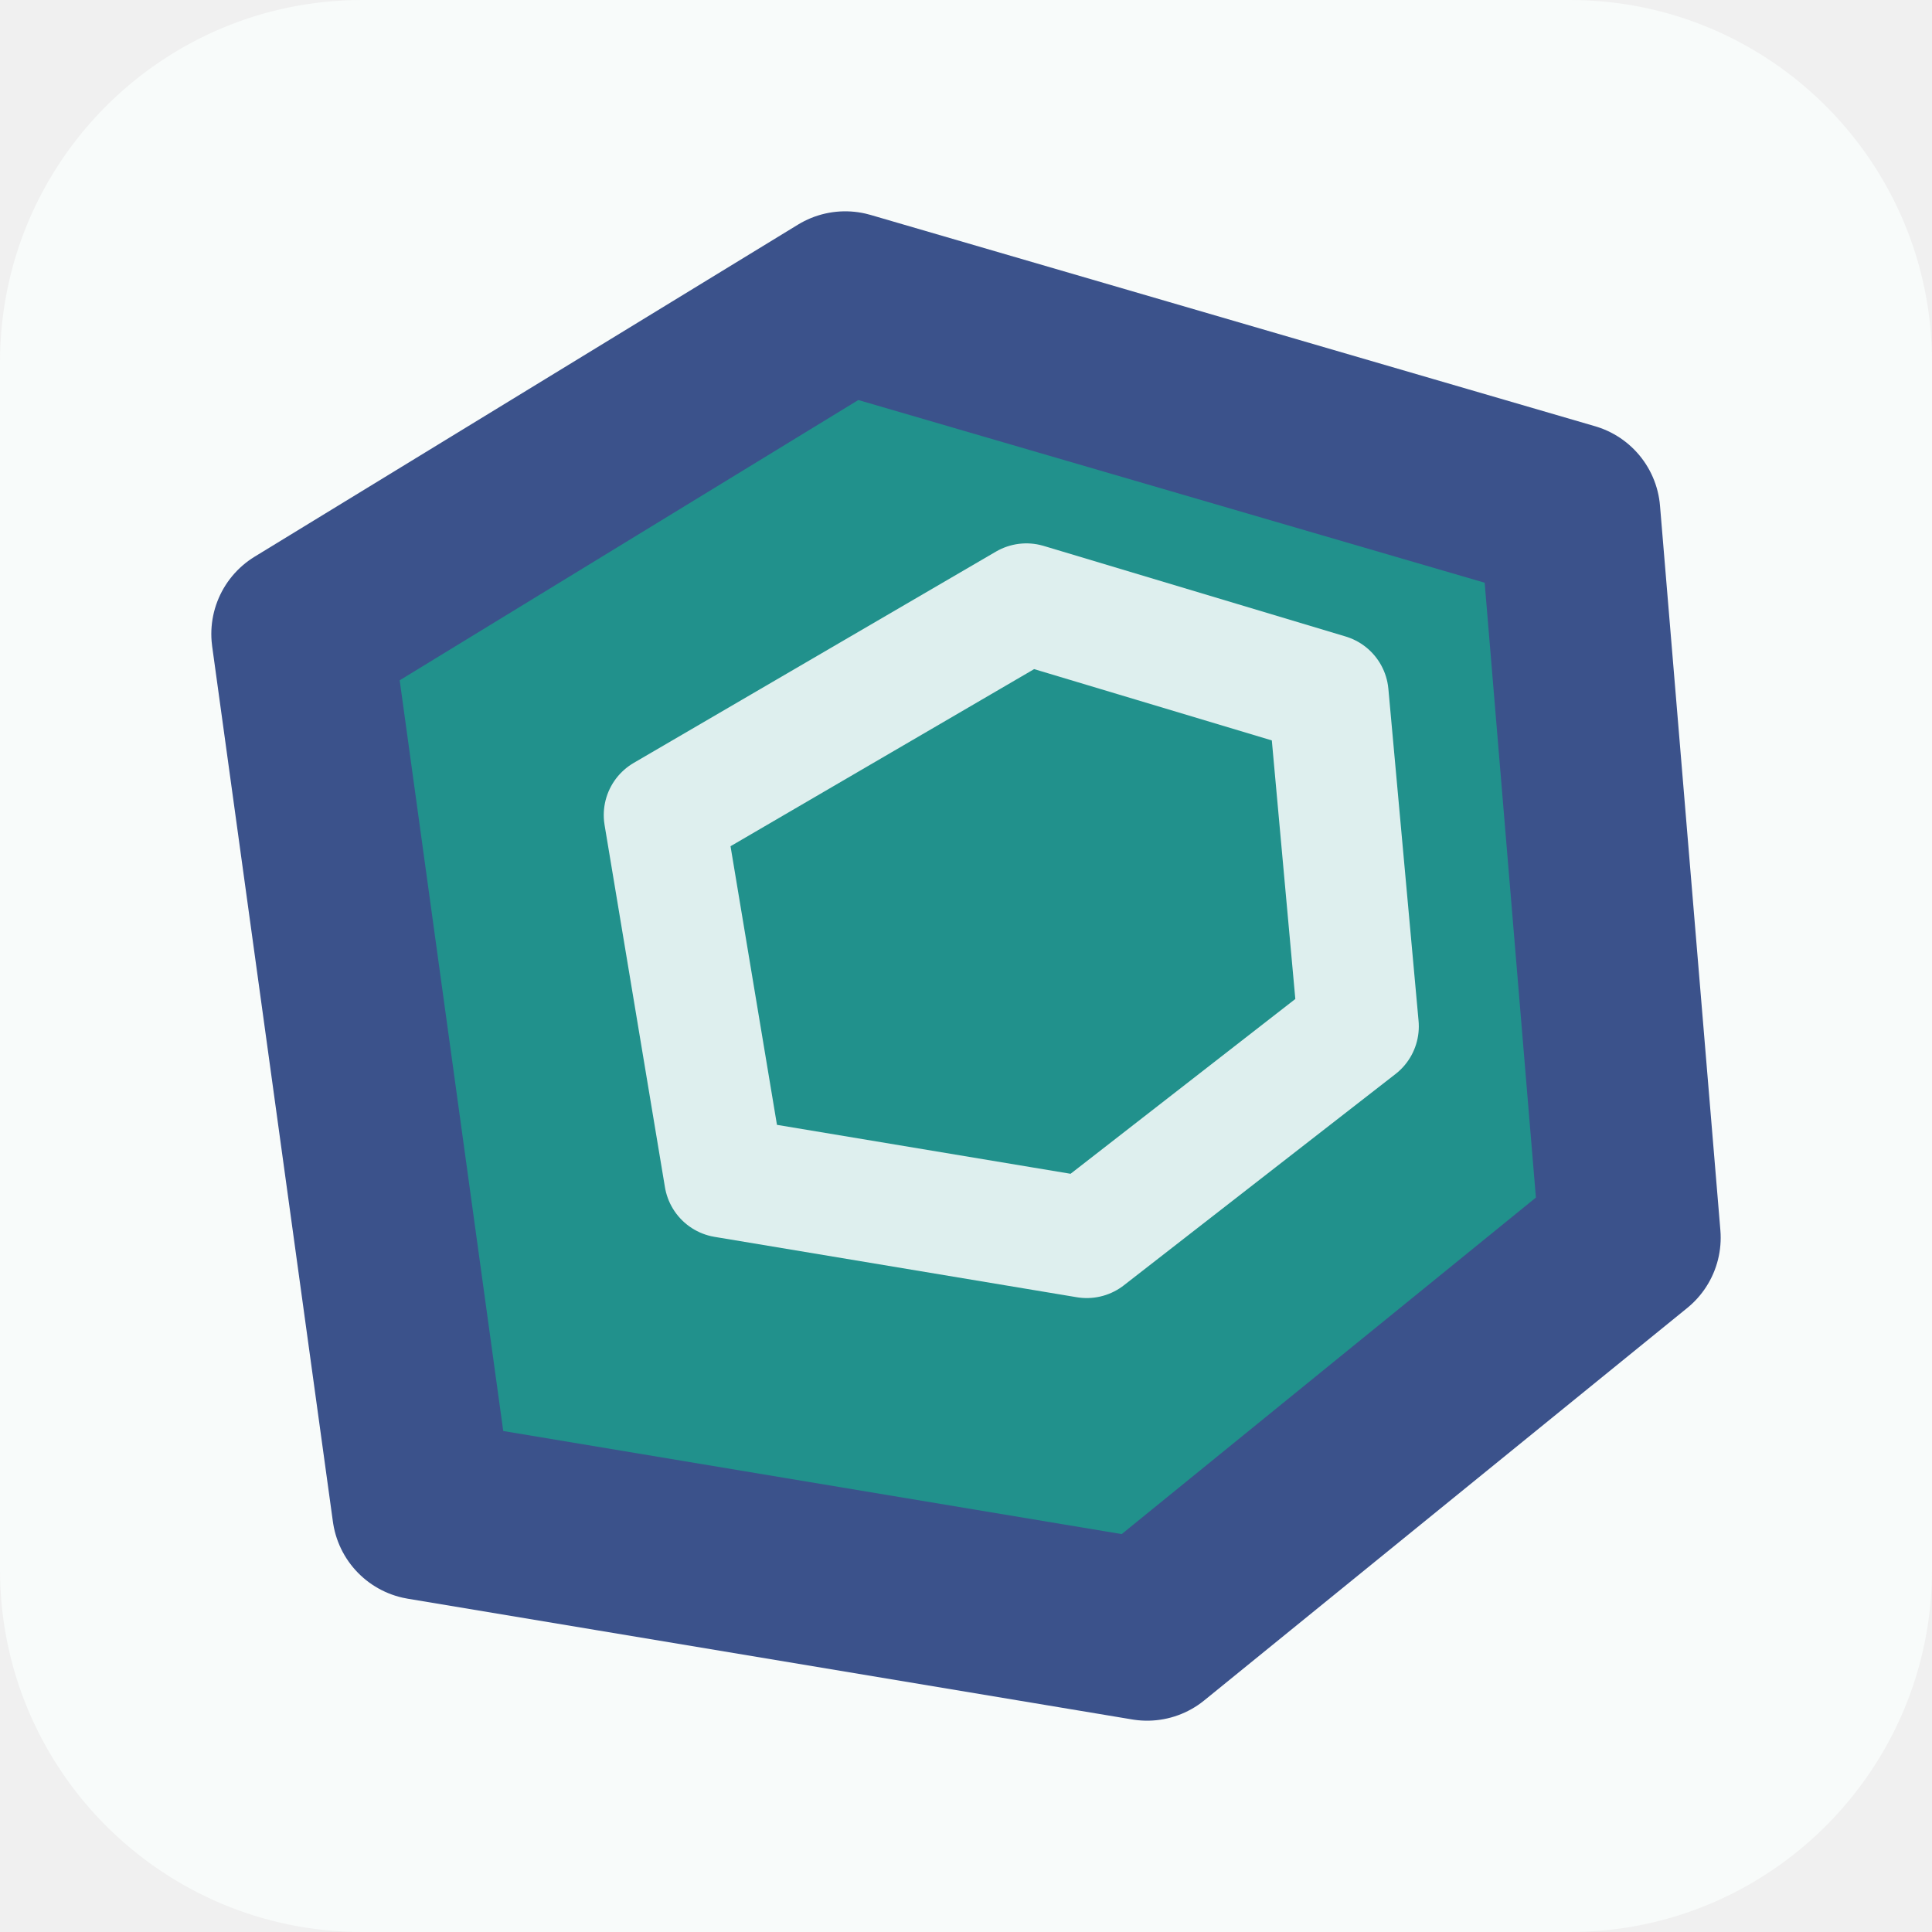
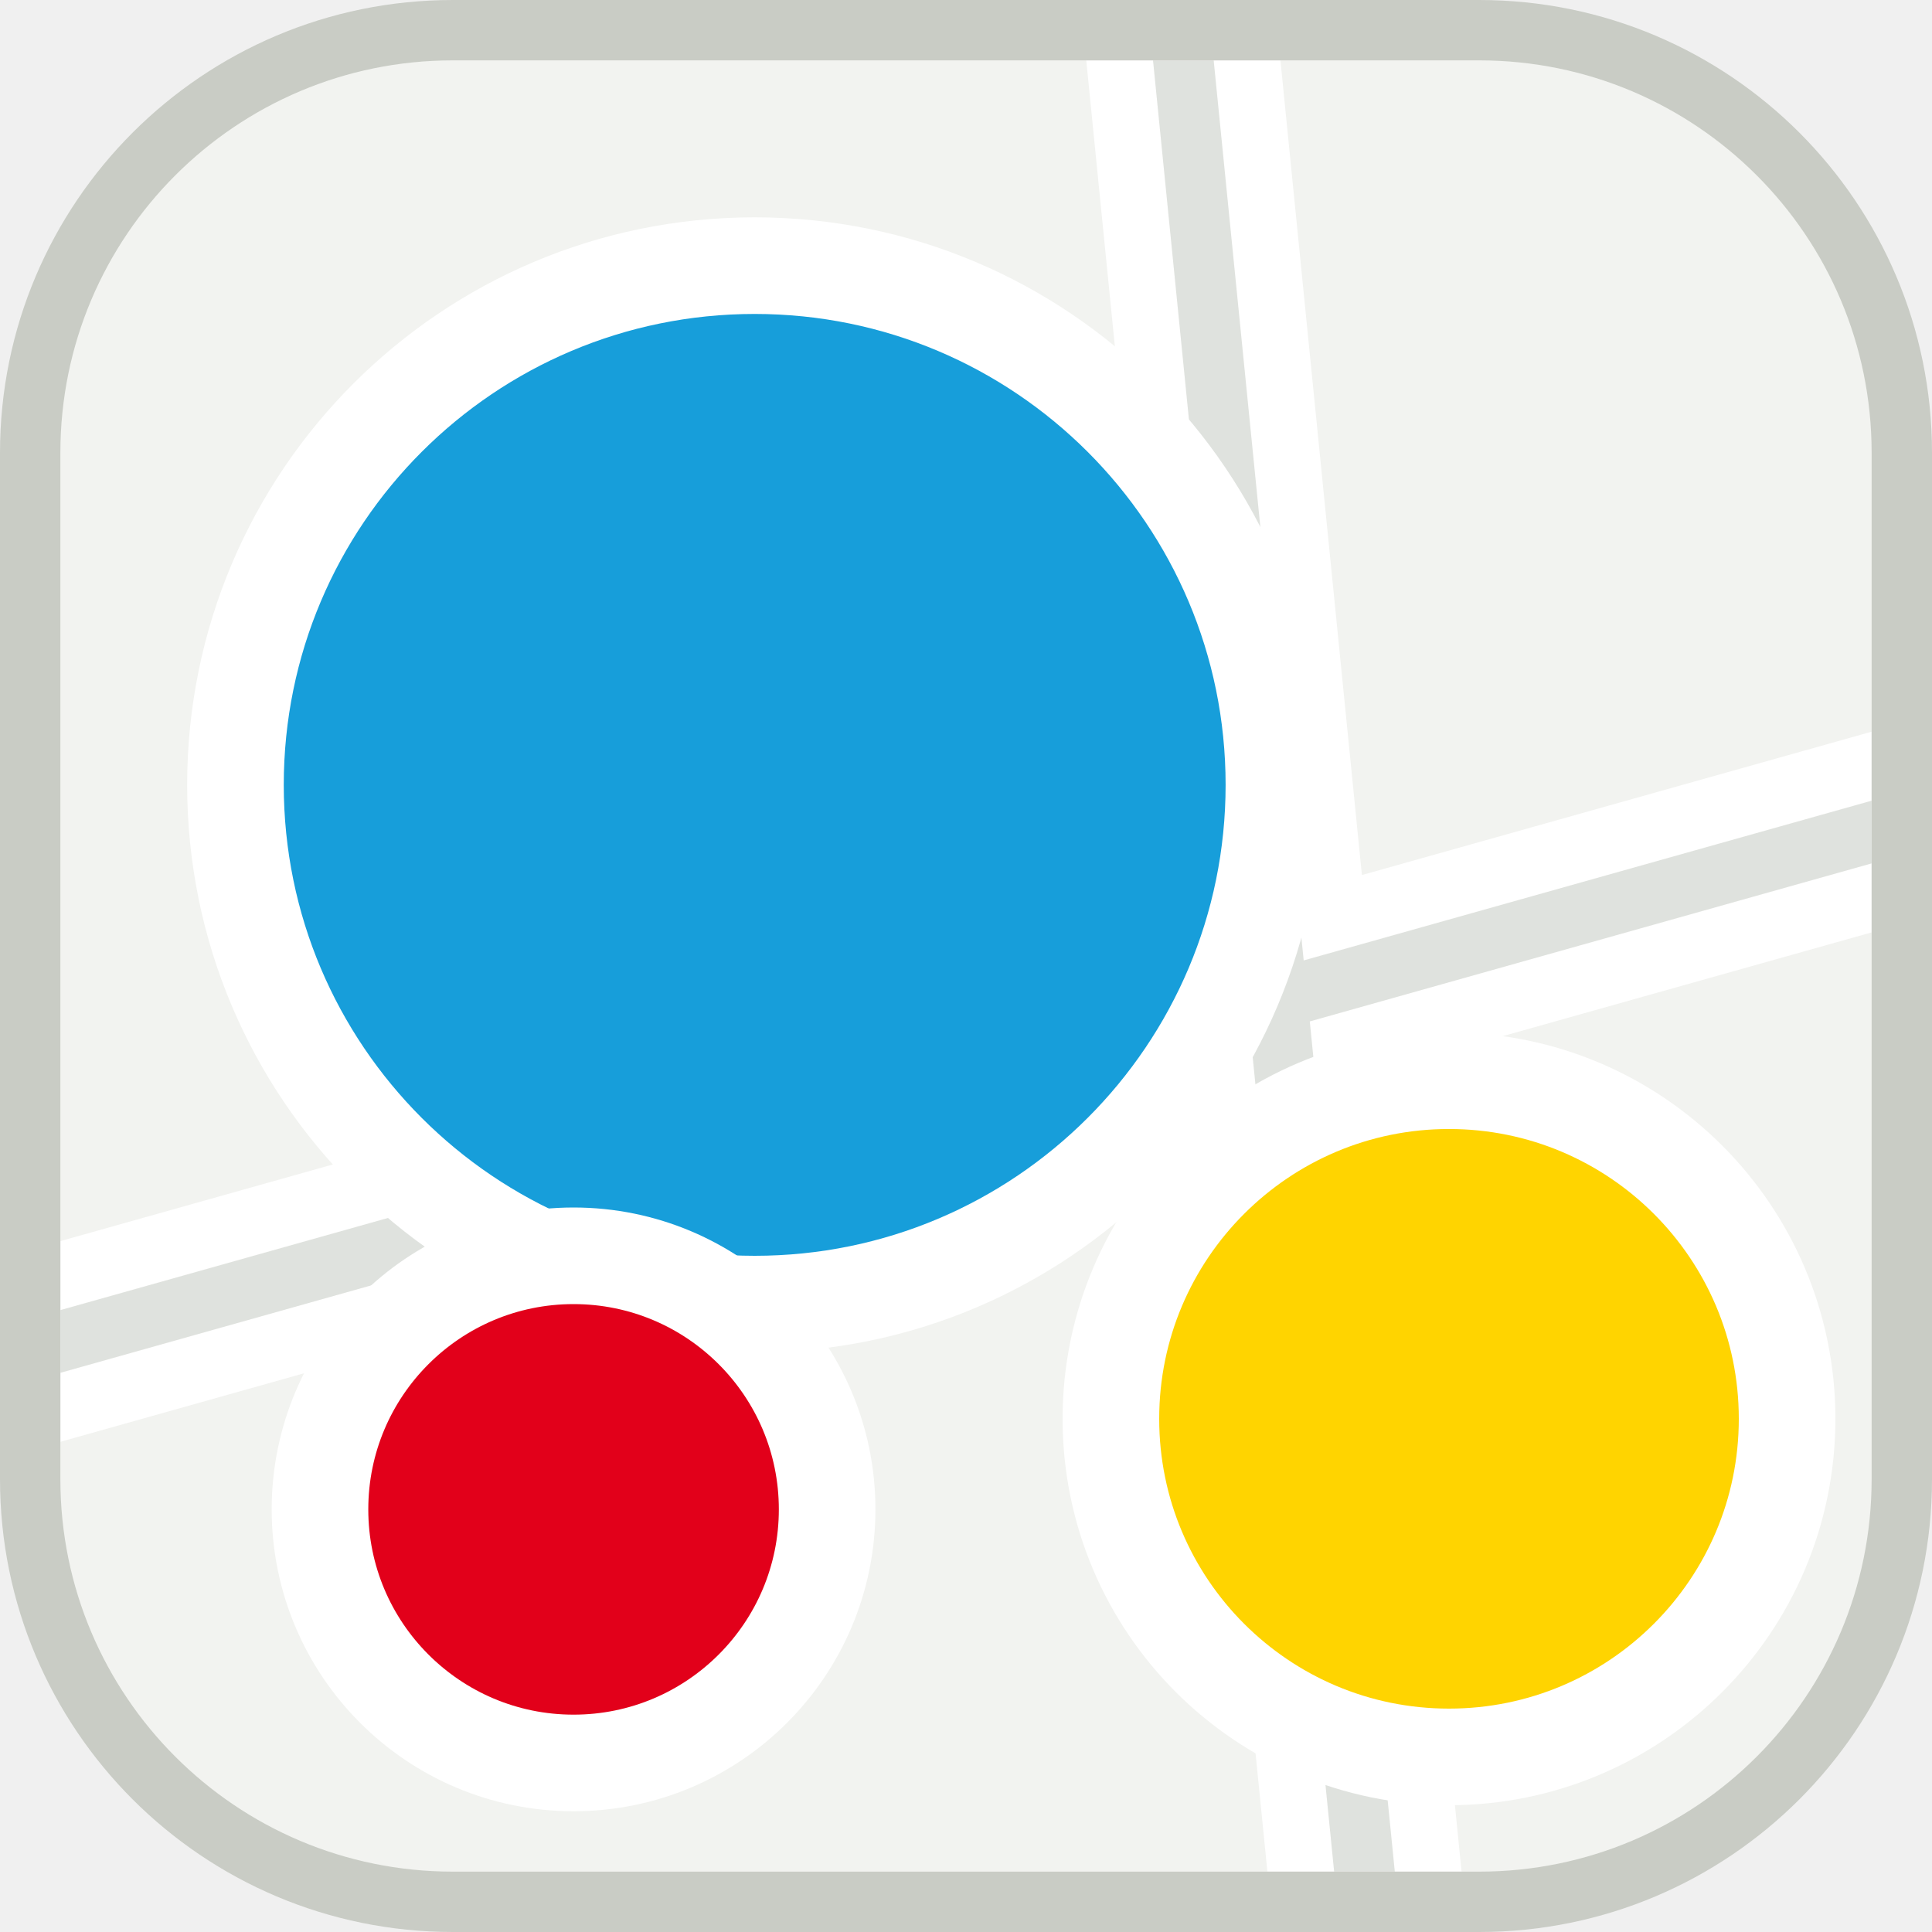
<svg xmlns="http://www.w3.org/2000/svg" viewBox="0 0 32 32">
-   <rect width="32" height="32" rx="6" fill="#f8fbfa" />
-   <path d="M5 10.5 14 5l12 3.5 1 12-8 6.5-12-2z" fill="#21918c" stroke="#3b528b" stroke-linejoin="round" stroke-width="3" />
-   <path d="M11 13.5 17 10l5 1.5.5 5.5-4.5 3.5-6-1z" fill="none" stroke="#ffffff" stroke-linejoin="round" stroke-width="2" opacity=".85" />
+   <defs>
+     <clipPath id="tile">
+       <rect x="1" y="1" width="30" height="30" rx="6.5" />
+     </clipPath>
+   </defs>
+   <rect x=".5" y=".5" width="31" height="31" rx="7" fill="#f2f3f0" />
+   <g clip-path="url(#tile)">
+     <path d="M0 22.5 32 13.5M19.5 0 22.7 32" stroke="#ffffff" stroke-width="3.2" />
+     <path d="M0 22.5 32 13.5M19.5 0 22.7 32" stroke="#dcdfda" stroke-width="1" opacity=".9" />
+   </g>
+   <rect x=".5" y=".5" width="31" height="31" rx="7" fill="none" stroke="#c9ccc5" />
+   <g stroke="#ffffff" stroke-width="1.6">
+     <circle cx="12.5" cy="13" r="8.6" fill="#179eda" />
+     <circle cx="24" cy="23.5" r="5.6" fill="#ffd400" />
+     <circle cx="9.5" cy="25" r="4.2" fill="#e2001a" />
+   </g>
</svg>
